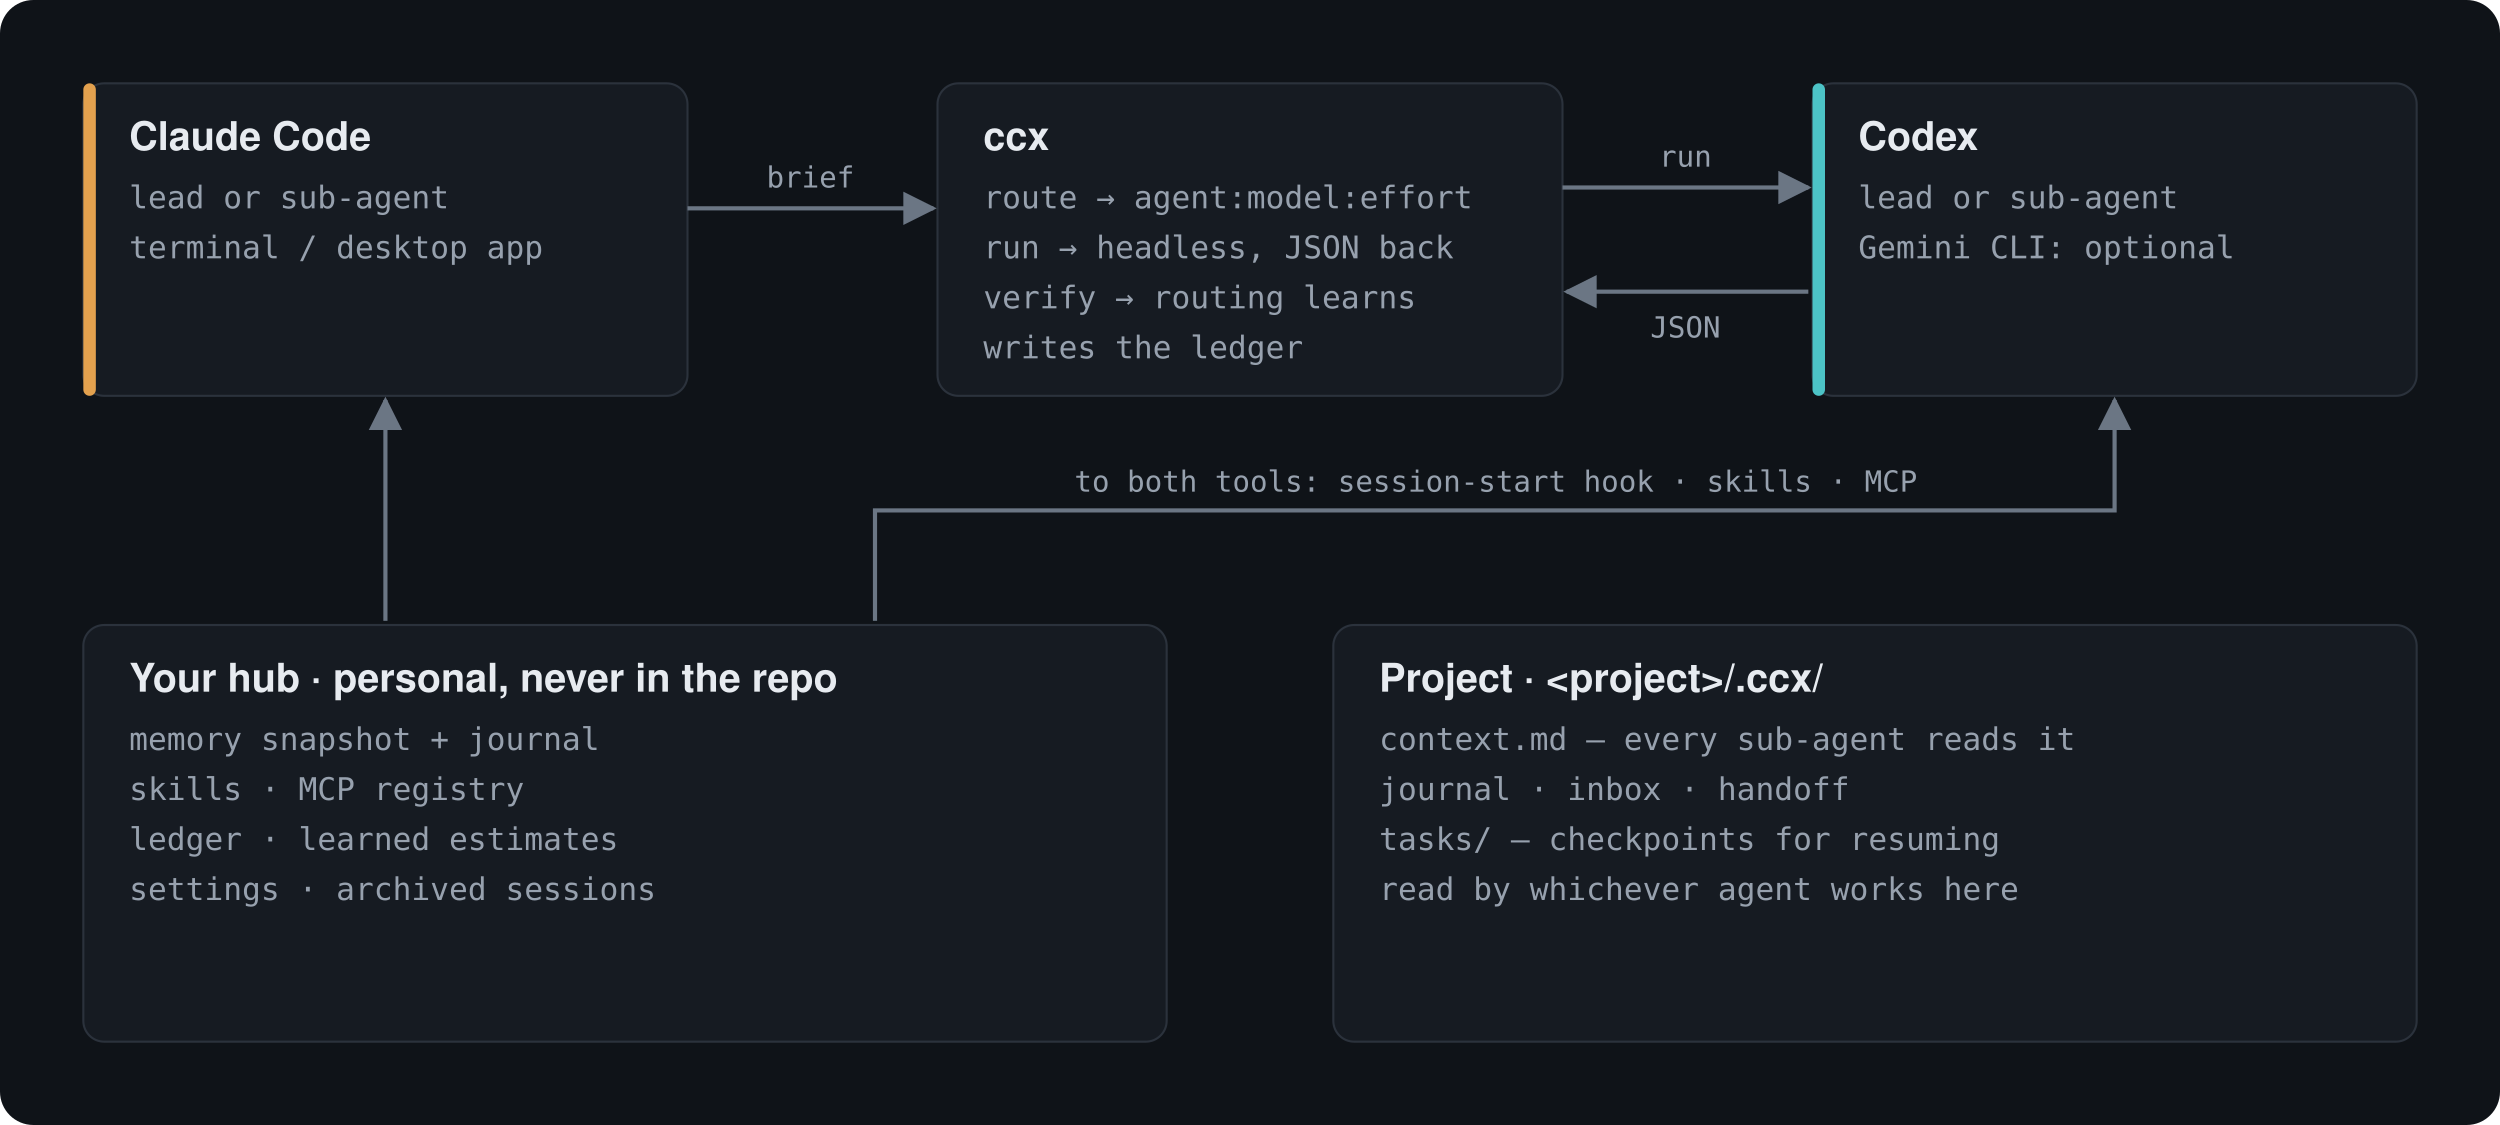
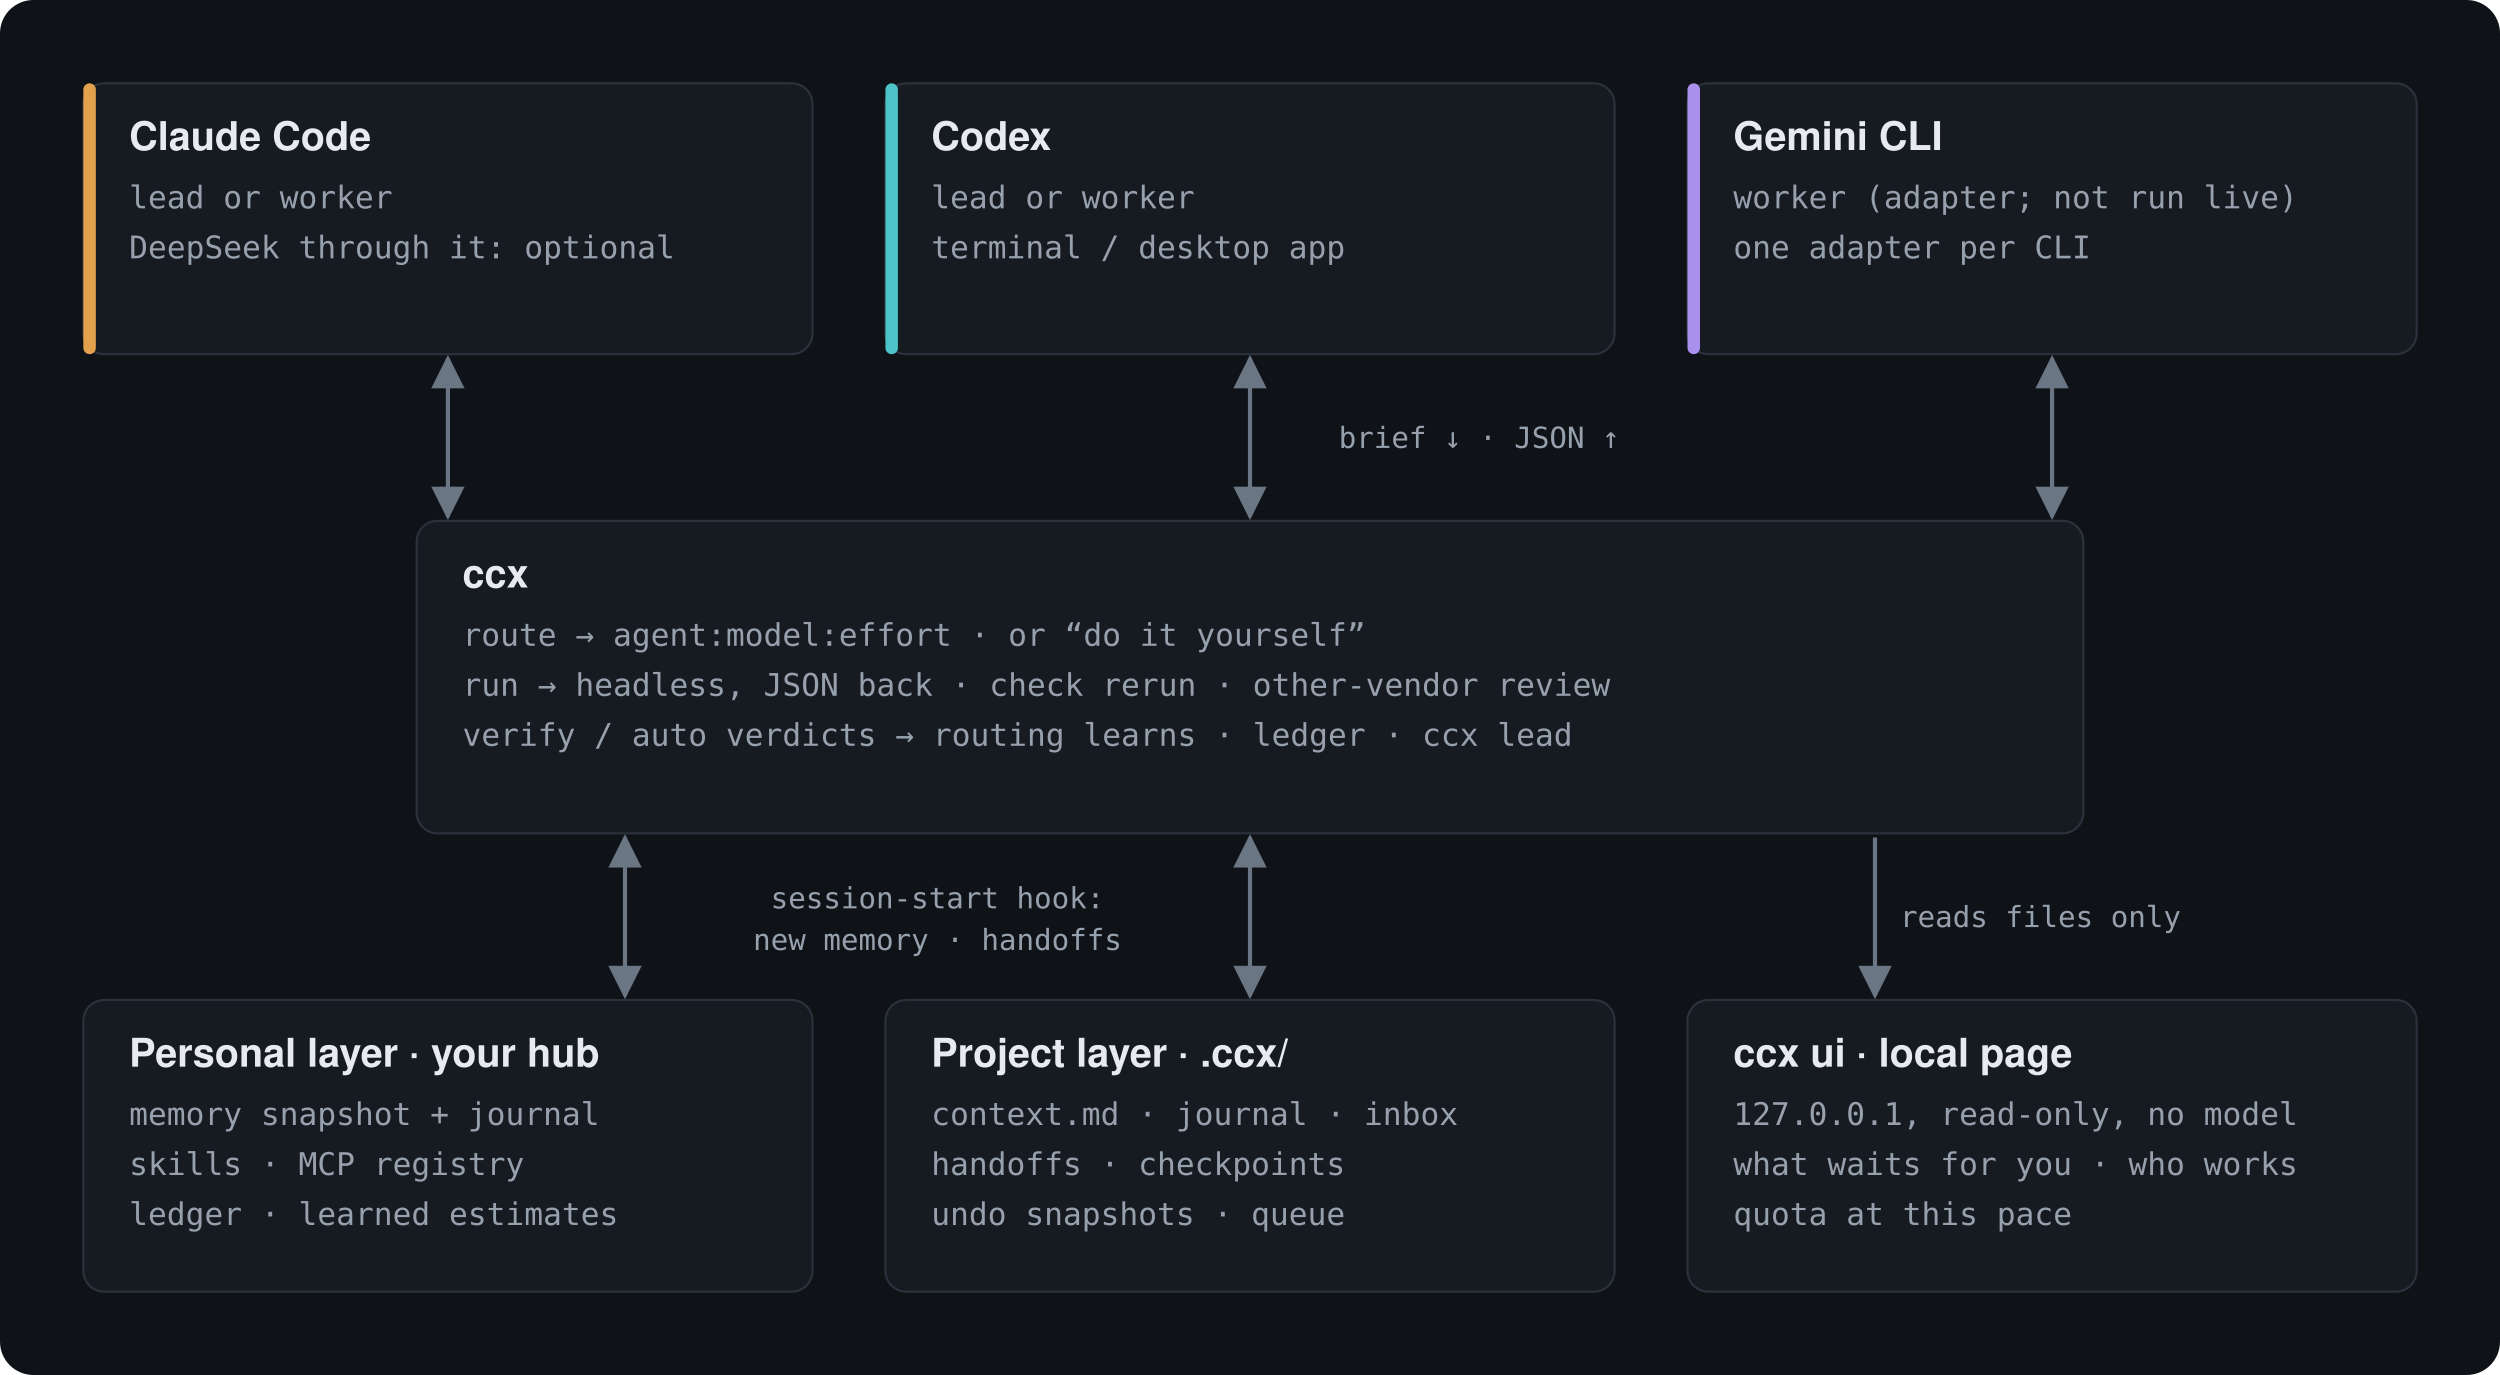
- <svg xmlns="http://www.w3.org/2000/svg" viewBox="0 0 1200 540" width="1200" height="540" role="img" aria-labelledby="t d">
+ <svg xmlns="http://www.w3.org/2000/svg" viewBox="0 0 1200 660" width="1200" height="660" role="img" aria-labelledby="t d">
  <defs>
    <marker id="a" viewBox="0 0 10 10" refX="9" refY="5" markerWidth="8" markerHeight="8" orient="auto-start-reverse">
      <path d="M0 0 L10 5 L0 10 z" fill="#6b7684" />
    </marker>
  </defs>
-   <rect width="1200" height="540" rx="16" fill="#0f1318" />
-   <rect x="40" y="40" width="290" height="150" rx="10" fill="#161b22" stroke="#2b323c" />
-   <rect x="40" y="40" width="6" height="150" rx="3" fill="#e3a14e" />
+   <rect width="1200" height="660" rx="16" fill="#0f1318" />
+   <rect x="40" y="40" width="350" height="130" rx="10" fill="#161b22" stroke="#2b323c" />
+   <rect x="40" y="40" width="6" height="130" rx="3" fill="#e3a14e" />
  <text x="62" y="72" font-size="19" font-weight="600" fill="#e7ebf0" font-family="-apple-system,&quot;Segoe UI&quot;,Helvetica,Arial,sans-serif">Claude Code</text>
-   <text x="62" y="100" font-size="15" fill="#97a1ae" font-family="ui-monospace,SFMono-Regular,&quot;Cascadia Mono&quot;,Menlo,Consolas,monospace">lead or sub-agent</text>
-   <text x="62" y="124" font-size="15" fill="#97a1ae" font-family="ui-monospace,SFMono-Regular,&quot;Cascadia Mono&quot;,Menlo,Consolas,monospace">terminal / desktop app</text>
-   <rect x="870" y="40" width="290" height="150" rx="10" fill="#161b22" stroke="#2b323c" />
-   <rect x="870" y="40" width="6" height="150" rx="3" fill="#4cc3c6" />
-   <text x="892" y="72" font-size="19" font-weight="600" fill="#e7ebf0" font-family="-apple-system,&quot;Segoe UI&quot;,Helvetica,Arial,sans-serif">Codex</text>
-   <text x="892" y="100" font-size="15" fill="#97a1ae" font-family="ui-monospace,SFMono-Regular,&quot;Cascadia Mono&quot;,Menlo,Consolas,monospace">lead or sub-agent</text>
-   <text x="892" y="124" font-size="15" fill="#97a1ae" font-family="ui-monospace,SFMono-Regular,&quot;Cascadia Mono&quot;,Menlo,Consolas,monospace">Gemini CLI: optional</text>
-   <rect x="450" y="40" width="300" height="150" rx="10" fill="#161b22" stroke="#2b323c" />
-   <text x="472" y="72" font-size="19" font-weight="600" fill="#e7ebf0" font-family="-apple-system,&quot;Segoe UI&quot;,Helvetica,Arial,sans-serif">ccx</text>
-   <text x="472" y="100" font-size="15" fill="#97a1ae" font-family="ui-monospace,SFMono-Regular,&quot;Cascadia Mono&quot;,Menlo,Consolas,monospace">route → agent:model:effort</text>
-   <text x="472" y="124" font-size="15" fill="#97a1ae" font-family="ui-monospace,SFMono-Regular,&quot;Cascadia Mono&quot;,Menlo,Consolas,monospace">run → headless, JSON back</text>
-   <text x="472" y="148" font-size="15" fill="#97a1ae" font-family="ui-monospace,SFMono-Regular,&quot;Cascadia Mono&quot;,Menlo,Consolas,monospace">verify → routing learns</text>
-   <text x="472" y="172" font-size="15" fill="#97a1ae" font-family="ui-monospace,SFMono-Regular,&quot;Cascadia Mono&quot;,Menlo,Consolas,monospace">writes the ledger</text>
-   <rect x="40" y="300" width="520" height="200" rx="10" fill="#161b22" stroke="#2b323c" />
-   <text x="62" y="332" font-size="19" font-weight="600" fill="#e7ebf0" font-family="-apple-system,&quot;Segoe UI&quot;,Helvetica,Arial,sans-serif">Your hub · personal, never in the repo</text>
-   <text x="62" y="360" font-size="15" fill="#97a1ae" font-family="ui-monospace,SFMono-Regular,&quot;Cascadia Mono&quot;,Menlo,Consolas,monospace">memory snapshot + journal</text>
-   <text x="62" y="384" font-size="15" fill="#97a1ae" font-family="ui-monospace,SFMono-Regular,&quot;Cascadia Mono&quot;,Menlo,Consolas,monospace">skills · MCP registry</text>
-   <text x="62" y="408" font-size="15" fill="#97a1ae" font-family="ui-monospace,SFMono-Regular,&quot;Cascadia Mono&quot;,Menlo,Consolas,monospace">ledger · learned estimates</text>
-   <text x="62" y="432" font-size="15" fill="#97a1ae" font-family="ui-monospace,SFMono-Regular,&quot;Cascadia Mono&quot;,Menlo,Consolas,monospace">settings · archived sessions</text>
-   <rect x="640" y="300" width="520" height="200" rx="10" fill="#161b22" stroke="#2b323c" />
-   <text x="662" y="332" font-size="19" font-weight="600" fill="#e7ebf0" font-family="-apple-system,&quot;Segoe UI&quot;,Helvetica,Arial,sans-serif">Project · &lt;project&gt;/.ccx/</text>
-   <text x="662" y="360" font-size="15" fill="#97a1ae" font-family="ui-monospace,SFMono-Regular,&quot;Cascadia Mono&quot;,Menlo,Consolas,monospace">context.md — every sub-agent reads it</text>
-   <text x="662" y="384" font-size="15" fill="#97a1ae" font-family="ui-monospace,SFMono-Regular,&quot;Cascadia Mono&quot;,Menlo,Consolas,monospace">journal · inbox · handoff</text>
-   <text x="662" y="408" font-size="15" fill="#97a1ae" font-family="ui-monospace,SFMono-Regular,&quot;Cascadia Mono&quot;,Menlo,Consolas,monospace">tasks/ — checkpoints for resuming</text>
-   <text x="662" y="432" font-size="15" fill="#97a1ae" font-family="ui-monospace,SFMono-Regular,&quot;Cascadia Mono&quot;,Menlo,Consolas,monospace">read by whichever agent works here</text>
-   <path d="M330 100 H 448" stroke="#6b7684" stroke-width="2" fill="none" marker-end="url(#a)" />
-   <text x="389" y="90" font-size="14" fill="#97a1ae" font-family="ui-monospace,SFMono-Regular,&quot;Cascadia Mono&quot;,Menlo,Consolas,monospace" text-anchor="middle">brief</text>
-   <path d="M750 90 H 868" stroke="#6b7684" stroke-width="2" fill="none" marker-end="url(#a)" />
-   <text x="809" y="80" font-size="14" fill="#97a1ae" font-family="ui-monospace,SFMono-Regular,&quot;Cascadia Mono&quot;,Menlo,Consolas,monospace" text-anchor="middle">run</text>
-   <path d="M868 140 H 752" stroke="#6b7684" stroke-width="2" fill="none" marker-end="url(#a)" />
-   <text x="809" y="162" font-size="14" fill="#97a1ae" font-family="ui-monospace,SFMono-Regular,&quot;Cascadia Mono&quot;,Menlo,Consolas,monospace" text-anchor="middle">JSON</text>
-   <path d="M185 298 V 192" stroke="#6b7684" stroke-width="2" fill="none" marker-end="url(#a)" />
-   <path d="M420 298 V 245 H 1015 V 192" stroke="#6b7684" stroke-width="2" fill="none" marker-end="url(#a)" />
-   <text x="718" y="236" font-size="14" fill="#97a1ae" font-family="ui-monospace,SFMono-Regular,&quot;Cascadia Mono&quot;,Menlo,Consolas,monospace" text-anchor="middle">to both tools: session-start hook · skills · MCP</text>
+   <text x="62" y="100" font-size="15" fill="#97a1ae" font-family="ui-monospace,SFMono-Regular,&quot;Cascadia Mono&quot;,Menlo,Consolas,monospace">lead or worker</text>
+   <text x="62" y="124" font-size="15" fill="#97a1ae" font-family="ui-monospace,SFMono-Regular,&quot;Cascadia Mono&quot;,Menlo,Consolas,monospace">DeepSeek through it: optional</text>
+   <rect x="425" y="40" width="350" height="130" rx="10" fill="#161b22" stroke="#2b323c" />
+   <rect x="425" y="40" width="6" height="130" rx="3" fill="#4cc3c6" />
+   <text x="447" y="72" font-size="19" font-weight="600" fill="#e7ebf0" font-family="-apple-system,&quot;Segoe UI&quot;,Helvetica,Arial,sans-serif">Codex</text>
+   <text x="447" y="100" font-size="15" fill="#97a1ae" font-family="ui-monospace,SFMono-Regular,&quot;Cascadia Mono&quot;,Menlo,Consolas,monospace">lead or worker</text>
+   <text x="447" y="124" font-size="15" fill="#97a1ae" font-family="ui-monospace,SFMono-Regular,&quot;Cascadia Mono&quot;,Menlo,Consolas,monospace">terminal / desktop app</text>
+   <rect x="810" y="40" width="350" height="130" rx="10" fill="#161b22" stroke="#2b323c" />
+   <rect x="810" y="40" width="6" height="130" rx="3" fill="#a990ec" />
+   <text x="832" y="72" font-size="19" font-weight="600" fill="#e7ebf0" font-family="-apple-system,&quot;Segoe UI&quot;,Helvetica,Arial,sans-serif">Gemini CLI</text>
+   <text x="832" y="100" font-size="15" fill="#97a1ae" font-family="ui-monospace,SFMono-Regular,&quot;Cascadia Mono&quot;,Menlo,Consolas,monospace">worker (adapter; not run live)</text>
+   <text x="832" y="124" font-size="15" fill="#97a1ae" font-family="ui-monospace,SFMono-Regular,&quot;Cascadia Mono&quot;,Menlo,Consolas,monospace">one adapter per CLI</text>
+   <rect x="200" y="250" width="800" height="150" rx="10" fill="#161b22" stroke="#2b323c" />
+   <text x="222" y="282" font-size="19" font-weight="600" fill="#e7ebf0" font-family="-apple-system,&quot;Segoe UI&quot;,Helvetica,Arial,sans-serif">ccx</text>
+   <text x="222" y="310" font-size="15" fill="#97a1ae" font-family="ui-monospace,SFMono-Regular,&quot;Cascadia Mono&quot;,Menlo,Consolas,monospace">route → agent:model:effort · or “do it yourself”</text>
+   <text x="222" y="334" font-size="15" fill="#97a1ae" font-family="ui-monospace,SFMono-Regular,&quot;Cascadia Mono&quot;,Menlo,Consolas,monospace">run → headless, JSON back · check rerun · other-vendor review</text>
+   <text x="222" y="358" font-size="15" fill="#97a1ae" font-family="ui-monospace,SFMono-Regular,&quot;Cascadia Mono&quot;,Menlo,Consolas,monospace">verify / auto verdicts → routing learns · ledger · ccx lead</text>
+   <rect x="40" y="480" width="350" height="140" rx="10" fill="#161b22" stroke="#2b323c" />
+   <text x="62" y="512" font-size="19" font-weight="600" fill="#e7ebf0" font-family="-apple-system,&quot;Segoe UI&quot;,Helvetica,Arial,sans-serif">Personal layer · your hub</text>
+   <text x="62" y="540" font-size="15" fill="#97a1ae" font-family="ui-monospace,SFMono-Regular,&quot;Cascadia Mono&quot;,Menlo,Consolas,monospace">memory snapshot + journal</text>
+   <text x="62" y="564" font-size="15" fill="#97a1ae" font-family="ui-monospace,SFMono-Regular,&quot;Cascadia Mono&quot;,Menlo,Consolas,monospace">skills · MCP registry</text>
+   <text x="62" y="588" font-size="15" fill="#97a1ae" font-family="ui-monospace,SFMono-Regular,&quot;Cascadia Mono&quot;,Menlo,Consolas,monospace">ledger · learned estimates</text>
+   <rect x="425" y="480" width="350" height="140" rx="10" fill="#161b22" stroke="#2b323c" />
+   <text x="447" y="512" font-size="19" font-weight="600" fill="#e7ebf0" font-family="-apple-system,&quot;Segoe UI&quot;,Helvetica,Arial,sans-serif">Project layer · .ccx/</text>
+   <text x="447" y="540" font-size="15" fill="#97a1ae" font-family="ui-monospace,SFMono-Regular,&quot;Cascadia Mono&quot;,Menlo,Consolas,monospace">context.md · journal · inbox</text>
+   <text x="447" y="564" font-size="15" fill="#97a1ae" font-family="ui-monospace,SFMono-Regular,&quot;Cascadia Mono&quot;,Menlo,Consolas,monospace">handoffs · checkpoints</text>
+   <text x="447" y="588" font-size="15" fill="#97a1ae" font-family="ui-monospace,SFMono-Regular,&quot;Cascadia Mono&quot;,Menlo,Consolas,monospace">undo snapshots · queue</text>
+   <rect x="810" y="480" width="350" height="140" rx="10" fill="#161b22" stroke="#2b323c" />
+   <text x="832" y="512" font-size="19" font-weight="600" fill="#e7ebf0" font-family="-apple-system,&quot;Segoe UI&quot;,Helvetica,Arial,sans-serif">ccx ui · local page</text>
+   <text x="832" y="540" font-size="15" fill="#97a1ae" font-family="ui-monospace,SFMono-Regular,&quot;Cascadia Mono&quot;,Menlo,Consolas,monospace">127.0.0.1, read-only, no model</text>
+   <text x="832" y="564" font-size="15" fill="#97a1ae" font-family="ui-monospace,SFMono-Regular,&quot;Cascadia Mono&quot;,Menlo,Consolas,monospace">what waits for you · who works</text>
+   <text x="832" y="588" font-size="15" fill="#97a1ae" font-family="ui-monospace,SFMono-Regular,&quot;Cascadia Mono&quot;,Menlo,Consolas,monospace">quota at this pace</text>
+   <path d="M215 172 V 248" stroke="#6b7684" stroke-width="2" fill="none" marker-end="url(#a)" marker-start="url(#a)" />
+   <path d="M600 172 V 248" stroke="#6b7684" stroke-width="2" fill="none" marker-end="url(#a)" marker-start="url(#a)" />
+   <path d="M985 172 V 248" stroke="#6b7684" stroke-width="2" fill="none" marker-end="url(#a)" marker-start="url(#a)" />
+   <text x="600" y="215" font-size="14" fill="#97a1ae" font-family="ui-monospace,SFMono-Regular,&quot;Cascadia Mono&quot;,Menlo,Consolas,monospace" text-anchor="middle" dx="110">brief ↓ · JSON ↑</text>
+   <path d="M300 402 V 478" stroke="#6b7684" stroke-width="2" fill="none" marker-end="url(#a)" marker-start="url(#a)" />
+   <path d="M600 402 V 478" stroke="#6b7684" stroke-width="2" fill="none" marker-end="url(#a)" marker-start="url(#a)" />
+   <path d="M900 402 V 478" stroke="#6b7684" stroke-width="2" fill="none" marker-end="url(#a)" />
+   <text x="450" y="436" font-size="14" fill="#97a1ae" font-family="ui-monospace,SFMono-Regular,&quot;Cascadia Mono&quot;,Menlo,Consolas,monospace" text-anchor="middle">session-start hook:</text>
+   <text x="450" y="456" font-size="14" fill="#97a1ae" font-family="ui-monospace,SFMono-Regular,&quot;Cascadia Mono&quot;,Menlo,Consolas,monospace" text-anchor="middle">new memory · handoffs</text>
+   <text x="900" y="445" font-size="14" fill="#97a1ae" font-family="ui-monospace,SFMono-Regular,&quot;Cascadia Mono&quot;,Menlo,Consolas,monospace" dx="12">reads files only</text>
</svg>
